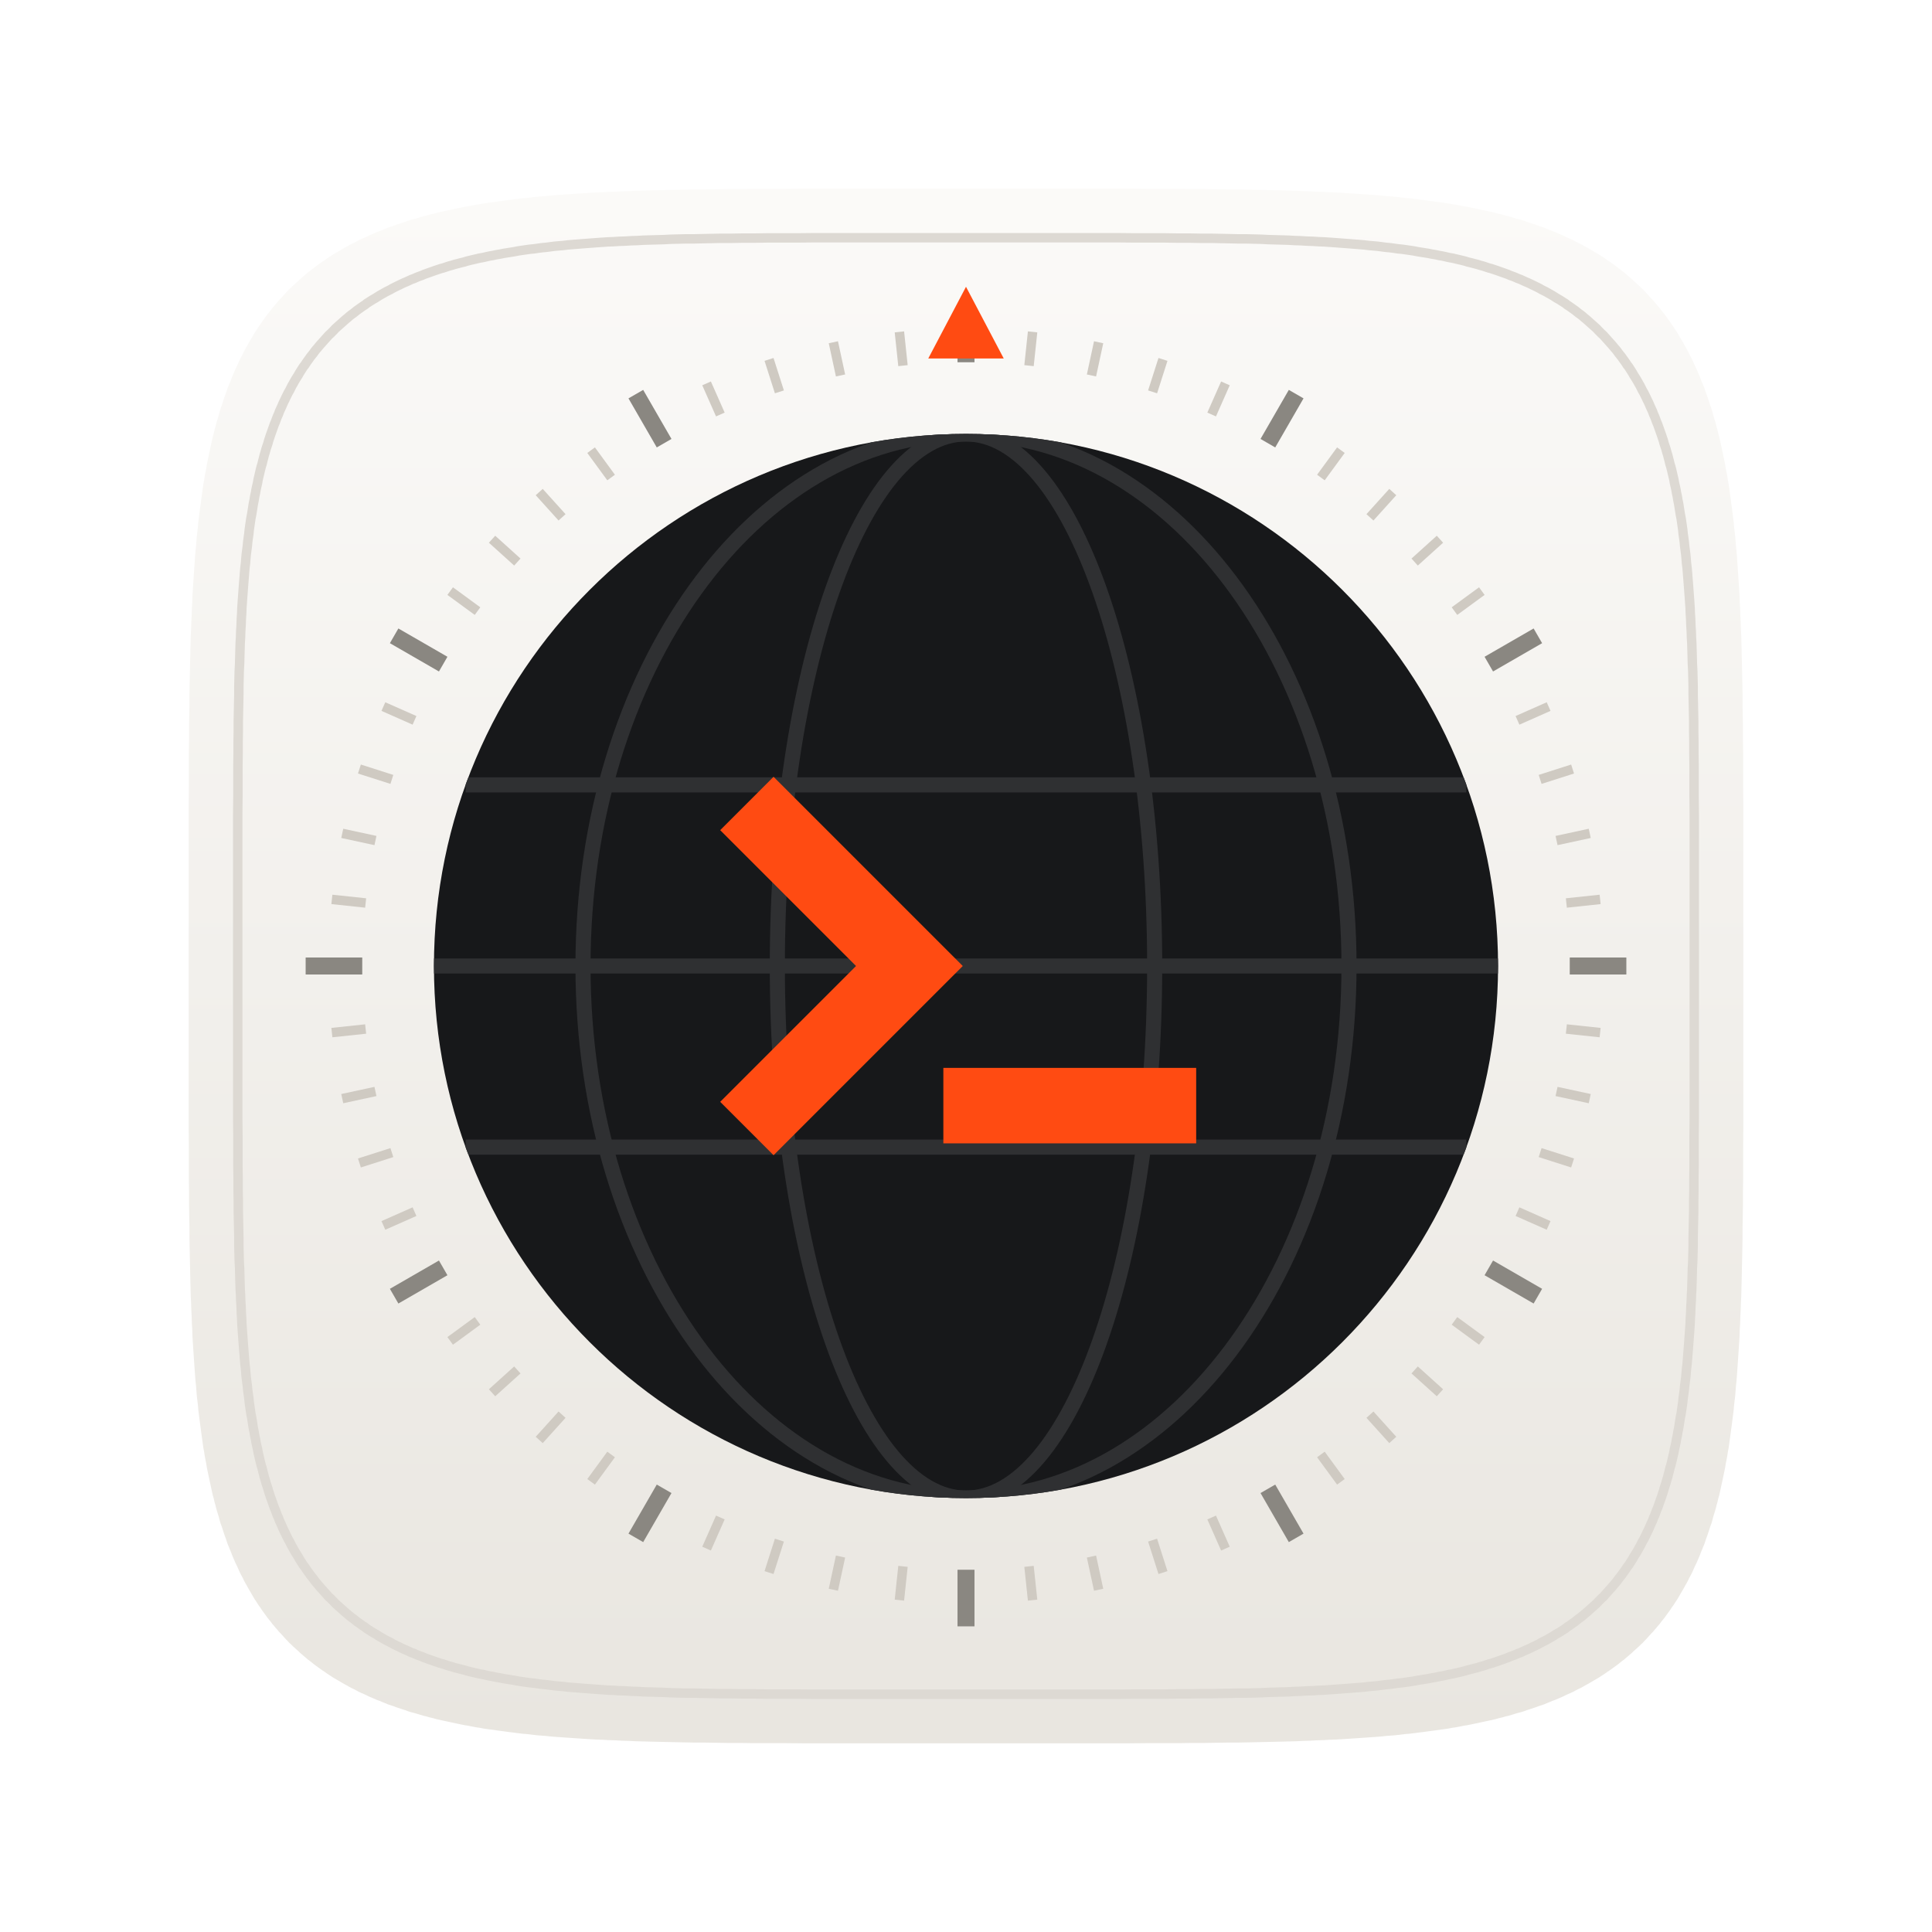
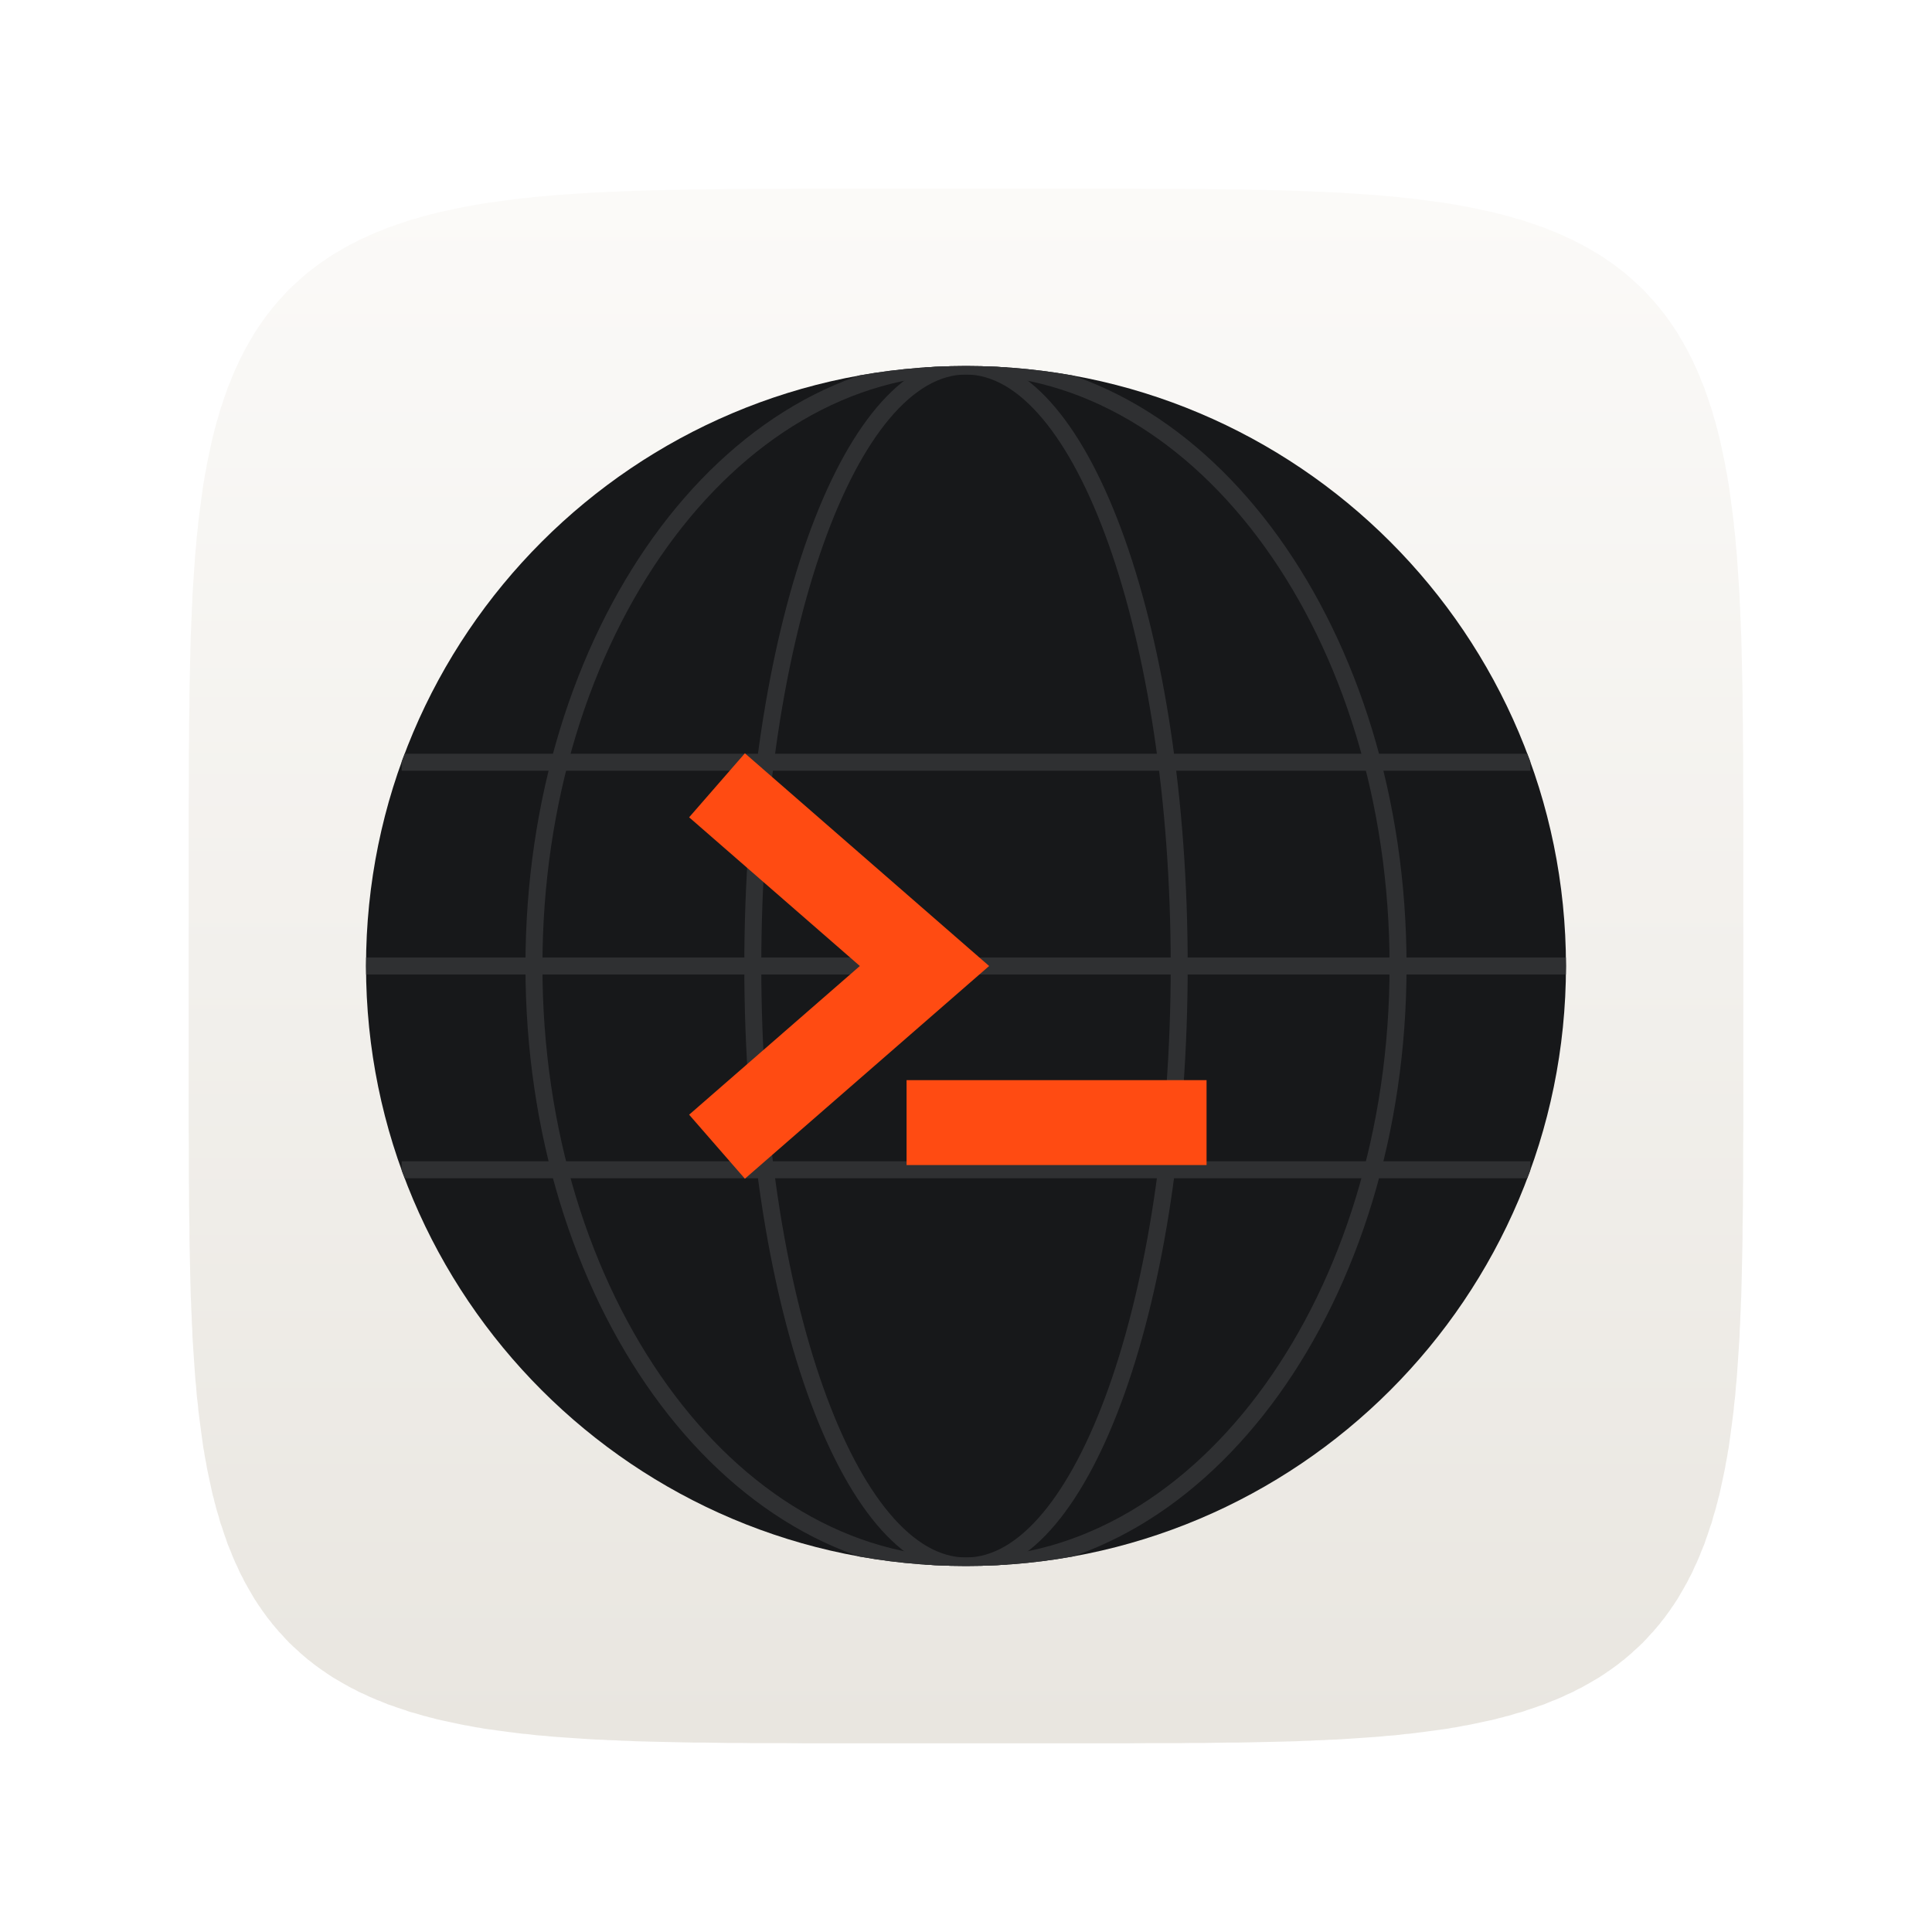
<svg xmlns="http://www.w3.org/2000/svg" viewBox="0 0 1024 1024" width="1024" height="1024">
  <defs>
    <linearGradient id="case" x1="0" y1="0" x2="0" y2="1">
      <stop offset="0" stop-color="#FBFAF8" />
      <stop offset="1" stop-color="#E9E6E0" />
    </linearGradient>
    <clipPath id="face">
-       <circle cx="512" cy="512" r="282" />
+       <circle cx="512" cy="512" r="318" />
    </clipPath>
  </defs>
  <path d="M924.0,512.0L924.0,567.1L924.0,584.7L924.0,597.5L923.9,608.0L923.9,616.9L923.9,624.8L923.8,632.0L923.8,638.6L923.7,644.7L923.6,650.4L923.6,655.8L923.5,660.9L923.4,665.7L923.3,670.3L923.2,674.7L923.1,679.0L923.0,683.0L922.9,687.0L922.7,690.8L922.6,694.5L922.4,698.0L922.3,701.5L922.1,704.9L922.0,708.2L921.8,711.4L921.6,714.5L921.4,717.5L921.2,720.5L921.0,723.4L920.8,726.3L920.6,729.1L920.4,731.8L920.1,734.5L919.9,737.1L919.7,739.7L919.4,742.2L919.1,744.7L918.9,747.2L918.6,749.6L918.3,751.9L918.0,754.3L917.7,756.5L917.4,758.8L917.1,761.0L916.8,763.2L916.5,765.4L916.2,767.5L915.8,769.6L915.5,771.6L915.1,773.7L914.7,775.7L914.4,777.6L914.0,779.6L913.6,781.5L913.2,783.4L912.8,785.3L912.4,787.1L912.0,789.0L911.6,790.8L911.2,792.6L910.7,794.3L910.3,796.1L909.8,797.8L909.4,799.5L908.9,801.2L908.4,802.8L907.9,804.5L907.5,806.1L907.0,807.7L906.4,809.3L905.9,810.9L905.4,812.4L904.9,813.9L904.3,815.5L903.8,817.0L903.3,818.5L902.7,819.9L902.1,821.4L901.5,822.8L901.0,824.2L900.4,825.6L899.8,827.0L899.2,828.4L898.5,829.8L897.9,831.1L897.3,832.5L896.7,833.8L896.0,835.1L895.3,836.4L894.7,837.7L894.0,839.0L893.3,840.2L892.6,841.5L891.9,842.7L891.2,843.9L890.5,845.1L889.8,846.3L889.1,847.5L888.3,848.7L887.6,849.8L886.8,851.0L886.0,852.1L885.3,853.2L884.5,854.3L883.7,855.4L882.9,856.5L882.1,857.6L881.2,858.7L880.4,859.7L879.6,860.8L878.7,861.8L877.9,862.8L877.0,863.8L876.1,864.9L875.2,865.8L874.3,866.8L873.4,867.8L872.5,868.8L871.6,869.7L870.7,870.7L869.7,871.6L868.8,872.5L867.8,873.4L866.8,874.3L865.8,875.2L864.9,876.1L863.8,877.0L862.8,877.9L861.8,878.7L860.8,879.6L859.7,880.4L858.7,881.2L857.6,882.1L856.5,882.9L855.4,883.7L854.3,884.5L853.2,885.3L852.1,886.0L851.0,886.8L849.8,887.6L848.7,888.3L847.5,889.1L846.3,889.8L845.1,890.5L843.9,891.2L842.7,891.9L841.5,892.6L840.2,893.3L839.0,894.0L837.7,894.7L836.4,895.3L835.1,896.0L833.8,896.7L832.5,897.3L831.1,897.9L829.8,898.5L828.4,899.2L827.0,899.8L825.6,900.4L824.2,901.0L822.8,901.5L821.4,902.1L819.9,902.7L818.5,903.3L817.0,903.8L815.5,904.3L813.9,904.9L812.4,905.4L810.9,905.9L809.3,906.4L807.7,907.0L806.1,907.5L804.5,907.9L802.8,908.4L801.2,908.9L799.5,909.4L797.8,909.8L796.1,910.3L794.3,910.7L792.6,911.2L790.8,911.6L789.0,912.0L787.1,912.4L785.3,912.8L783.4,913.2L781.5,913.6L779.6,914.0L777.6,914.4L775.7,914.7L773.7,915.1L771.6,915.5L769.6,915.8L767.5,916.2L765.4,916.5L763.2,916.8L761.0,917.1L758.8,917.4L756.5,917.7L754.3,918.0L751.9,918.3L749.6,918.6L747.2,918.9L744.7,919.1L742.2,919.4L739.7,919.7L737.1,919.9L734.5,920.1L731.8,920.4L729.1,920.6L726.3,920.8L723.4,921.0L720.5,921.2L717.5,921.4L714.5,921.6L711.4,921.8L708.2,922.0L704.9,922.1L701.5,922.3L698.0,922.4L694.5,922.6L690.8,922.7L687.0,922.9L683.0,923.0L679.0,923.1L674.7,923.2L670.3,923.3L665.7,923.4L660.9,923.5L655.8,923.6L650.4,923.6L644.7,923.7L638.6,923.8L632.0,923.8L624.8,923.9L616.9,923.9L608.0,923.9L597.5,924.0L584.7,924.0L567.1,924.0L512.0,924.0L456.9,924.0L439.3,924.0L426.5,924.0L416.0,923.9L407.1,923.9L399.2,923.9L392.0,923.8L385.4,923.8L379.3,923.7L373.6,923.6L368.2,923.6L363.1,923.5L358.3,923.4L353.7,923.3L349.3,923.2L345.0,923.1L341.0,923.0L337.0,922.9L333.2,922.7L329.5,922.6L326.0,922.4L322.5,922.3L319.1,922.1L315.8,922.0L312.6,921.8L309.5,921.6L306.5,921.4L303.5,921.2L300.6,921.0L297.7,920.8L294.9,920.6L292.2,920.4L289.5,920.1L286.9,919.9L284.3,919.7L281.8,919.4L279.3,919.1L276.8,918.9L274.4,918.6L272.1,918.3L269.7,918.0L267.5,917.7L265.2,917.4L263.0,917.1L260.8,916.8L258.6,916.5L256.5,916.2L254.4,915.8L252.4,915.5L250.3,915.1L248.3,914.7L246.4,914.4L244.4,914.0L242.5,913.6L240.6,913.2L238.7,912.8L236.9,912.4L235.0,912.0L233.2,911.6L231.4,911.2L229.7,910.7L227.9,910.3L226.2,909.8L224.5,909.4L222.8,908.9L221.2,908.4L219.5,907.9L217.9,907.5L216.3,907.0L214.7,906.4L213.1,905.9L211.6,905.4L210.1,904.9L208.5,904.3L207.0,903.8L205.5,903.3L204.1,902.7L202.6,902.1L201.2,901.5L199.8,901.0L198.4,900.4L197.0,899.8L195.6,899.2L194.2,898.5L192.9,897.9L191.5,897.3L190.2,896.7L188.9,896.0L187.6,895.3L186.3,894.7L185.0,894.0L183.8,893.3L182.5,892.6L181.3,891.9L180.1,891.2L178.9,890.5L177.7,889.8L176.5,889.1L175.3,888.3L174.2,887.6L173.0,886.8L171.9,886.0L170.8,885.3L169.7,884.5L168.6,883.7L167.5,882.9L166.4,882.1L165.3,881.2L164.3,880.4L163.2,879.6L162.2,878.7L161.2,877.9L160.2,877.0L159.1,876.1L158.2,875.2L157.2,874.3L156.2,873.4L155.2,872.5L154.3,871.6L153.3,870.7L152.4,869.7L151.5,868.8L150.6,867.8L149.7,866.8L148.8,865.8L147.9,864.9L147.0,863.8L146.1,862.8L145.3,861.8L144.4,860.8L143.6,859.7L142.8,858.7L141.9,857.6L141.1,856.5L140.3,855.4L139.5,854.3L138.7,853.2L138.0,852.1L137.2,851.0L136.4,849.8L135.7,848.7L134.9,847.5L134.2,846.3L133.5,845.1L132.8,843.9L132.1,842.7L131.4,841.5L130.7,840.2L130.0,839.0L129.3,837.7L128.7,836.4L128.0,835.1L127.3,833.8L126.7,832.5L126.1,831.1L125.5,829.8L124.8,828.4L124.2,827.0L123.6,825.6L123.0,824.2L122.5,822.8L121.9,821.4L121.3,819.9L120.7,818.5L120.2,817.0L119.7,815.5L119.1,813.9L118.6,812.4L118.1,810.9L117.6,809.3L117.0,807.7L116.5,806.1L116.1,804.5L115.6,802.8L115.1,801.2L114.6,799.5L114.2,797.8L113.7,796.1L113.3,794.3L112.8,792.6L112.4,790.8L112.0,789.0L111.6,787.1L111.2,785.3L110.8,783.4L110.4,781.5L110.0,779.6L109.6,777.6L109.3,775.7L108.9,773.7L108.5,771.6L108.2,769.6L107.8,767.5L107.5,765.4L107.2,763.2L106.9,761.0L106.6,758.8L106.3,756.5L106.0,754.3L105.7,751.9L105.4,749.6L105.1,747.2L104.9,744.7L104.6,742.2L104.3,739.7L104.1,737.1L103.9,734.5L103.6,731.8L103.4,729.1L103.2,726.3L103.0,723.4L102.8,720.5L102.6,717.5L102.4,714.5L102.2,711.4L102.0,708.2L101.9,704.9L101.7,701.5L101.6,698.0L101.4,694.5L101.3,690.8L101.1,687.0L101.0,683.0L100.9,679.0L100.8,674.7L100.7,670.3L100.6,665.7L100.5,660.9L100.4,655.8L100.4,650.4L100.3,644.7L100.2,638.6L100.2,632.0L100.1,624.8L100.1,616.9L100.1,608.0L100.0,597.5L100.0,584.7L100.0,567.1L100.0,512.0L100.0,456.9L100.0,439.3L100.0,426.5L100.1,416.0L100.1,407.1L100.1,399.2L100.2,392.0L100.2,385.4L100.3,379.3L100.4,373.6L100.4,368.2L100.5,363.1L100.6,358.3L100.7,353.7L100.8,349.3L100.9,345.0L101.0,341.0L101.1,337.0L101.3,333.2L101.4,329.5L101.6,326.0L101.7,322.5L101.9,319.1L102.0,315.8L102.2,312.6L102.4,309.5L102.6,306.5L102.8,303.5L103.0,300.6L103.2,297.7L103.4,294.9L103.6,292.2L103.9,289.5L104.1,286.9L104.3,284.3L104.6,281.8L104.9,279.3L105.1,276.8L105.4,274.4L105.7,272.1L106.0,269.7L106.3,267.5L106.6,265.2L106.9,263.0L107.2,260.8L107.5,258.6L107.8,256.5L108.2,254.4L108.5,252.4L108.9,250.3L109.3,248.3L109.6,246.4L110.0,244.4L110.4,242.5L110.8,240.6L111.2,238.7L111.6,236.9L112.0,235.0L112.4,233.2L112.8,231.4L113.3,229.7L113.7,227.9L114.2,226.2L114.6,224.5L115.1,222.8L115.6,221.2L116.1,219.5L116.5,217.9L117.0,216.3L117.6,214.7L118.1,213.1L118.6,211.6L119.1,210.1L119.7,208.5L120.2,207.0L120.7,205.5L121.3,204.1L121.9,202.6L122.5,201.2L123.0,199.8L123.6,198.4L124.2,197.0L124.8,195.6L125.5,194.2L126.1,192.9L126.7,191.5L127.3,190.2L128.0,188.9L128.7,187.6L129.3,186.3L130.0,185.0L130.7,183.8L131.4,182.5L132.1,181.3L132.8,180.1L133.5,178.9L134.2,177.7L134.9,176.5L135.7,175.3L136.4,174.2L137.2,173.0L138.0,171.9L138.7,170.8L139.5,169.7L140.3,168.6L141.1,167.5L141.9,166.4L142.8,165.3L143.6,164.3L144.4,163.2L145.3,162.2L146.1,161.2L147.0,160.2L147.9,159.1L148.8,158.2L149.7,157.2L150.6,156.2L151.5,155.2L152.4,154.3L153.3,153.3L154.3,152.4L155.2,151.5L156.2,150.6L157.2,149.7L158.2,148.8L159.1,147.9L160.2,147.0L161.2,146.1L162.2,145.3L163.2,144.4L164.3,143.6L165.3,142.8L166.4,141.9L167.5,141.1L168.6,140.3L169.7,139.5L170.8,138.7L171.9,138.0L173.0,137.2L174.2,136.4L175.3,135.7L176.5,134.9L177.7,134.2L178.9,133.5L180.1,132.8L181.3,132.1L182.5,131.4L183.8,130.7L185.0,130.0L186.3,129.3L187.6,128.7L188.9,128.0L190.2,127.3L191.5,126.7L192.9,126.1L194.2,125.5L195.6,124.8L197.0,124.2L198.4,123.6L199.8,123.0L201.2,122.5L202.6,121.9L204.1,121.3L205.5,120.7L207.0,120.2L208.5,119.7L210.1,119.1L211.6,118.6L213.1,118.1L214.7,117.6L216.3,117.0L217.9,116.5L219.5,116.1L221.2,115.6L222.8,115.1L224.5,114.6L226.2,114.2L227.9,113.7L229.7,113.3L231.4,112.8L233.2,112.4L235.0,112.0L236.9,111.6L238.7,111.2L240.6,110.8L242.5,110.4L244.4,110.0L246.4,109.6L248.3,109.3L250.3,108.9L252.4,108.5L254.4,108.2L256.5,107.8L258.6,107.5L260.8,107.2L263.0,106.9L265.2,106.6L267.5,106.3L269.7,106.0L272.1,105.7L274.4,105.4L276.8,105.1L279.3,104.9L281.8,104.6L284.3,104.3L286.9,104.1L289.5,103.9L292.2,103.6L294.9,103.4L297.7,103.2L300.6,103.0L303.5,102.8L306.5,102.6L309.5,102.4L312.6,102.2L315.8,102.0L319.1,101.9L322.5,101.7L326.0,101.6L329.5,101.4L333.2,101.3L337.0,101.1L341.0,101.0L345.0,100.9L349.3,100.8L353.7,100.7L358.3,100.6L363.1,100.5L368.2,100.4L373.6,100.4L379.3,100.3L385.4,100.2L392.0,100.2L399.2,100.1L407.1,100.1L416.0,100.1L426.5,100.0L439.3,100.0L456.9,100.0L512.0,100.0L567.1,100.0L584.7,100.0L597.5,100.0L608.0,100.1L616.9,100.1L624.8,100.1L632.0,100.2L638.6,100.2L644.7,100.3L650.4,100.4L655.8,100.4L660.9,100.5L665.7,100.6L670.3,100.7L674.7,100.8L679.0,100.9L683.0,101.0L687.0,101.1L690.8,101.3L694.5,101.4L698.0,101.6L701.5,101.7L704.9,101.9L708.2,102.0L711.4,102.2L714.5,102.4L717.5,102.6L720.5,102.8L723.4,103.0L726.3,103.2L729.1,103.4L731.8,103.6L734.5,103.9L737.1,104.1L739.7,104.3L742.2,104.6L744.7,104.9L747.2,105.1L749.6,105.4L751.9,105.7L754.3,106.0L756.5,106.3L758.8,106.6L761.0,106.9L763.2,107.2L765.4,107.5L767.5,107.8L769.6,108.2L771.6,108.5L773.7,108.9L775.7,109.3L777.6,109.6L779.6,110.0L781.5,110.4L783.4,110.8L785.3,111.2L787.1,111.6L789.0,112.0L790.8,112.4L792.6,112.8L794.3,113.3L796.1,113.7L797.8,114.2L799.5,114.6L801.2,115.1L802.8,115.6L804.5,116.1L806.1,116.5L807.7,117.0L809.3,117.6L810.9,118.1L812.4,118.6L813.9,119.1L815.5,119.7L817.0,120.2L818.5,120.7L819.9,121.3L821.4,121.9L822.8,122.5L824.2,123.0L825.6,123.6L827.0,124.2L828.4,124.8L829.8,125.5L831.1,126.1L832.5,126.7L833.8,127.3L835.1,128.0L836.4,128.7L837.7,129.3L839.0,130.0L840.2,130.7L841.5,131.4L842.7,132.1L843.9,132.8L845.1,133.5L846.3,134.2L847.5,134.9L848.7,135.7L849.8,136.4L851.0,137.2L852.1,138.0L853.2,138.7L854.3,139.5L855.4,140.3L856.5,141.1L857.6,141.9L858.7,142.8L859.7,143.6L860.8,144.4L861.8,145.3L862.8,146.1L863.8,147.0L864.9,147.9L865.8,148.8L866.8,149.7L867.8,150.6L868.8,151.5L869.7,152.4L870.7,153.3L871.6,154.3L872.5,155.2L873.4,156.2L874.3,157.2L875.2,158.2L876.1,159.1L877.0,160.2L877.9,161.2L878.7,162.2L879.6,163.2L880.4,164.3L881.2,165.3L882.1,166.4L882.9,167.5L883.7,168.6L884.5,169.7L885.3,170.8L886.0,171.9L886.8,173.0L887.6,174.2L888.3,175.3L889.1,176.5L889.8,177.7L890.5,178.9L891.2,180.1L891.9,181.3L892.6,182.5L893.3,183.8L894.0,185.0L894.7,186.3L895.3,187.6L896.0,188.9L896.7,190.2L897.3,191.5L897.9,192.9L898.5,194.2L899.2,195.6L899.8,197.0L900.4,198.4L901.0,199.8L901.5,201.2L902.1,202.6L902.7,204.1L903.3,205.5L903.8,207.0L904.3,208.5L904.9,210.1L905.4,211.6L905.9,213.1L906.4,214.7L907.0,216.3L907.5,217.9L907.9,219.5L908.4,221.2L908.9,222.8L909.4,224.5L909.8,226.2L910.3,227.9L910.7,229.7L911.2,231.4L911.6,233.2L912.0,235.0L912.4,236.9L912.8,238.7L913.2,240.6L913.6,242.5L914.0,244.4L914.4,246.4L914.7,248.3L915.1,250.3L915.5,252.4L915.8,254.4L916.2,256.5L916.5,258.6L916.8,260.8L917.1,263.0L917.4,265.2L917.7,267.5L918.0,269.7L918.3,272.1L918.6,274.4L918.9,276.8L919.1,279.3L919.4,281.8L919.7,284.3L919.9,286.9L920.1,289.5L920.4,292.2L920.6,294.9L920.8,297.7L921.0,300.6L921.2,303.5L921.4,306.5L921.6,309.5L921.8,312.6L922.0,315.8L922.1,319.1L922.3,322.5L922.4,326.0L922.6,329.5L922.7,333.2L922.9,337.0L923.0,341.0L923.1,345.0L923.2,349.3L923.3,353.7L923.4,358.3L923.5,363.1L923.6,368.2L923.6,373.6L923.7,379.3L923.8,385.4L923.8,392.0L923.9,399.2L923.9,407.1L923.9,416.0L924.0,426.5L924.0,439.3L924.0,456.9Z" fill="url(#case)" />
-   <path d="M898.0,512.0L898.0,563.6L898.0,580.1L898.0,592.1L897.9,601.9L897.9,610.3L897.9,617.7L897.8,624.4L897.8,630.6L897.7,636.3L897.7,641.7L897.6,646.7L897.5,651.5L897.4,656.0L897.4,660.3L897.3,664.4L897.2,668.4L897.0,672.2L896.9,675.9L896.8,679.5L896.7,682.9L896.5,686.3L896.4,689.5L896.2,692.7L896.1,695.8L895.9,698.8L895.8,701.7L895.6,704.6L895.4,707.4L895.2,710.1L895.0,712.8L894.8,715.4L894.6,717.9L894.4,720.5L894.2,722.9L893.9,725.3L893.7,727.7L893.5,730.0L893.2,732.3L892.9,734.6L892.7,736.8L892.4,739.0L892.1,741.1L891.9,743.2L891.6,745.3L891.3,747.4L891.0,749.4L890.6,751.4L890.3,753.3L890.0,755.2L889.7,757.1L889.3,759.0L889.0,760.9L888.6,762.7L888.3,764.5L887.9,766.3L887.5,768.0L887.2,769.8L886.8,771.5L886.4,773.2L886.0,774.9L885.6,776.5L885.1,778.1L884.7,779.8L884.3,781.3L883.9,782.9L883.4,784.5L883.0,786.0L882.5,787.5L882.0,789.0L881.6,790.5L881.1,792.0L880.6,793.5L880.1,794.9L879.6,796.3L879.1,797.7L878.6,799.1L878.0,800.5L877.5,801.9L877.0,803.2L876.4,804.5L875.9,805.9L875.3,807.2L874.7,808.5L874.2,809.7L873.6,811.0L873.0,812.2L872.4,813.5L871.8,814.7L871.2,815.9L870.5,817.1L869.9,818.3L869.3,819.5L868.6,820.7L868.0,821.8L867.3,823.0L866.6,824.1L865.9,825.2L865.3,826.3L864.6,827.4L863.9,828.5L863.2,829.6L862.4,830.6L861.7,831.7L861.0,832.7L860.2,833.8L859.5,834.8L858.7,835.8L857.9,836.8L857.2,837.8L856.4,838.8L855.6,839.7L854.8,840.7L854.0,841.6L853.1,842.6L852.3,843.5L851.5,844.4L850.6,845.4L849.8,846.3L848.9,847.1L848.0,848.0L847.1,848.9L846.3,849.8L845.4,850.6L844.4,851.5L843.5,852.3L842.6,853.1L841.6,854.0L840.7,854.8L839.7,855.6L838.8,856.4L837.8,857.2L836.8,857.9L835.8,858.7L834.8,859.5L833.8,860.2L832.7,861.0L831.7,861.7L830.6,862.4L829.6,863.2L828.5,863.9L827.4,864.6L826.3,865.3L825.2,865.9L824.1,866.6L823.0,867.3L821.8,868.0L820.7,868.6L819.5,869.3L818.3,869.9L817.1,870.5L815.9,871.2L814.7,871.8L813.5,872.4L812.2,873.0L811.0,873.6L809.7,874.2L808.5,874.7L807.2,875.3L805.9,875.9L804.5,876.4L803.2,877.0L801.9,877.5L800.5,878.0L799.1,878.6L797.7,879.1L796.3,879.6L794.9,880.1L793.5,880.6L792.0,881.1L790.5,881.6L789.0,882.0L787.5,882.5L786.0,883.0L784.5,883.4L782.9,883.9L781.3,884.3L779.8,884.7L778.1,885.1L776.5,885.6L774.9,886.0L773.2,886.4L771.5,886.8L769.8,887.2L768.0,887.5L766.3,887.9L764.5,888.3L762.7,888.6L760.9,889.0L759.0,889.3L757.1,889.7L755.2,890.0L753.3,890.3L751.4,890.6L749.4,891.0L747.4,891.3L745.3,891.6L743.2,891.9L741.1,892.1L739.0,892.4L736.8,892.7L734.6,892.9L732.3,893.2L730.0,893.5L727.7,893.7L725.3,893.9L722.9,894.2L720.5,894.4L717.9,894.6L715.4,894.8L712.8,895.0L710.1,895.2L707.4,895.4L704.6,895.6L701.7,895.8L698.8,895.9L695.8,896.1L692.7,896.2L689.5,896.4L686.3,896.5L682.9,896.7L679.5,896.8L675.9,896.9L672.2,897.0L668.4,897.2L664.4,897.3L660.3,897.4L656.0,897.4L651.5,897.5L646.7,897.6L641.7,897.7L636.3,897.7L630.6,897.8L624.4,897.8L617.7,897.9L610.3,897.9L601.9,897.9L592.1,898.0L580.1,898.0L563.6,898.0L512.0,898.0L460.4,898.0L443.9,898.0L431.9,898.0L422.1,897.9L413.7,897.9L406.3,897.9L399.6,897.8L393.4,897.8L387.7,897.7L382.3,897.7L377.3,897.6L372.5,897.5L368.0,897.4L363.7,897.4L359.6,897.3L355.6,897.2L351.8,897.0L348.1,896.9L344.5,896.8L341.1,896.7L337.7,896.5L334.5,896.4L331.3,896.2L328.2,896.1L325.2,895.9L322.3,895.8L319.4,895.6L316.6,895.4L313.9,895.2L311.2,895.0L308.6,894.8L306.1,894.6L303.5,894.4L301.1,894.2L298.7,893.9L296.3,893.7L294.0,893.5L291.7,893.2L289.4,892.9L287.2,892.7L285.0,892.4L282.9,892.1L280.8,891.9L278.7,891.6L276.6,891.3L274.6,891.0L272.6,890.6L270.7,890.3L268.8,890.0L266.9,889.7L265.0,889.3L263.1,889.0L261.3,888.6L259.5,888.3L257.7,887.9L256.0,887.5L254.2,887.2L252.5,886.8L250.8,886.4L249.1,886.0L247.5,885.6L245.9,885.1L244.2,884.7L242.7,884.3L241.1,883.9L239.5,883.4L238.0,883.0L236.5,882.5L235.0,882.0L233.5,881.6L232.0,881.1L230.5,880.6L229.1,880.1L227.7,879.6L226.3,879.1L224.9,878.6L223.5,878.0L222.1,877.5L220.8,877.0L219.5,876.4L218.1,875.9L216.8,875.3L215.5,874.7L214.3,874.2L213.0,873.6L211.8,873.0L210.5,872.4L209.3,871.8L208.1,871.2L206.9,870.5L205.7,869.9L204.5,869.3L203.3,868.6L202.2,868.0L201.0,867.3L199.9,866.6L198.8,865.9L197.7,865.3L196.6,864.6L195.5,863.9L194.4,863.2L193.4,862.4L192.3,861.7L191.3,861.0L190.2,860.2L189.2,859.5L188.2,858.7L187.2,857.9L186.2,857.2L185.2,856.4L184.3,855.6L183.3,854.8L182.4,854.0L181.4,853.1L180.5,852.3L179.6,851.5L178.6,850.6L177.7,849.8L176.9,848.9L176.0,848.0L175.1,847.1L174.2,846.3L173.4,845.4L172.5,844.4L171.7,843.5L170.9,842.6L170.0,841.6L169.2,840.7L168.4,839.7L167.6,838.8L166.8,837.8L166.1,836.8L165.3,835.8L164.5,834.8L163.8,833.8L163.0,832.7L162.3,831.7L161.6,830.6L160.8,829.6L160.1,828.5L159.4,827.4L158.7,826.3L158.1,825.2L157.4,824.1L156.7,823.0L156.0,821.8L155.4,820.7L154.7,819.5L154.1,818.3L153.5,817.1L152.8,815.9L152.2,814.7L151.6,813.5L151.0,812.2L150.4,811.0L149.8,809.7L149.3,808.5L148.7,807.2L148.1,805.9L147.6,804.5L147.0,803.2L146.5,801.9L146.0,800.5L145.4,799.1L144.9,797.7L144.4,796.3L143.9,794.9L143.4,793.5L142.9,792.0L142.4,790.5L142.0,789.0L141.5,787.5L141.0,786.0L140.6,784.5L140.1,782.9L139.7,781.3L139.3,779.8L138.9,778.1L138.4,776.5L138.0,774.9L137.6,773.2L137.2,771.5L136.8,769.8L136.5,768.0L136.1,766.3L135.7,764.5L135.4,762.7L135.0,760.9L134.7,759.0L134.3,757.1L134.0,755.2L133.7,753.3L133.4,751.4L133.0,749.4L132.7,747.4L132.4,745.3L132.1,743.2L131.9,741.1L131.6,739.0L131.3,736.8L131.1,734.6L130.8,732.3L130.5,730.0L130.3,727.7L130.1,725.3L129.8,722.9L129.6,720.5L129.4,717.9L129.2,715.4L129.0,712.8L128.8,710.1L128.6,707.4L128.4,704.6L128.2,701.7L128.1,698.8L127.9,695.8L127.8,692.7L127.6,689.5L127.5,686.3L127.3,682.9L127.2,679.5L127.1,675.9L127.0,672.2L126.8,668.4L126.7,664.4L126.6,660.3L126.6,656.0L126.5,651.5L126.4,646.7L126.3,641.7L126.3,636.3L126.2,630.6L126.2,624.4L126.1,617.7L126.1,610.3L126.1,601.9L126.0,592.1L126.0,580.1L126.0,563.6L126.0,512.0L126.0,460.4L126.0,443.9L126.0,431.9L126.1,422.1L126.1,413.7L126.1,406.3L126.2,399.6L126.2,393.4L126.3,387.7L126.3,382.3L126.4,377.3L126.5,372.5L126.6,368.0L126.6,363.7L126.7,359.6L126.8,355.6L127.0,351.8L127.1,348.1L127.2,344.5L127.3,341.1L127.5,337.7L127.6,334.5L127.8,331.3L127.9,328.2L128.1,325.2L128.2,322.3L128.4,319.4L128.6,316.6L128.8,313.9L129.0,311.2L129.2,308.6L129.4,306.1L129.6,303.5L129.8,301.1L130.1,298.7L130.3,296.3L130.5,294.0L130.8,291.7L131.1,289.4L131.3,287.2L131.6,285.0L131.9,282.9L132.1,280.8L132.4,278.7L132.7,276.6L133.0,274.6L133.4,272.6L133.7,270.7L134.0,268.8L134.3,266.9L134.7,265.0L135.0,263.1L135.4,261.3L135.7,259.5L136.1,257.7L136.5,256.0L136.8,254.2L137.2,252.5L137.6,250.8L138.0,249.1L138.4,247.5L138.9,245.9L139.3,244.2L139.7,242.7L140.1,241.1L140.6,239.5L141.0,238.0L141.5,236.5L142.0,235.0L142.4,233.5L142.9,232.0L143.4,230.5L143.9,229.1L144.4,227.7L144.9,226.3L145.4,224.9L146.0,223.5L146.5,222.1L147.0,220.8L147.6,219.5L148.1,218.1L148.7,216.8L149.3,215.5L149.8,214.3L150.4,213.0L151.0,211.8L151.6,210.5L152.2,209.3L152.8,208.1L153.5,206.9L154.1,205.7L154.7,204.5L155.4,203.3L156.0,202.2L156.7,201.0L157.4,199.9L158.1,198.8L158.7,197.7L159.4,196.6L160.1,195.5L160.8,194.4L161.6,193.4L162.3,192.3L163.0,191.3L163.8,190.2L164.5,189.2L165.3,188.2L166.1,187.2L166.8,186.2L167.6,185.2L168.4,184.3L169.2,183.3L170.0,182.4L170.9,181.4L171.7,180.5L172.5,179.6L173.4,178.6L174.2,177.7L175.1,176.9L176.0,176.0L176.9,175.1L177.7,174.2L178.6,173.4L179.6,172.5L180.5,171.7L181.4,170.9L182.4,170.0L183.3,169.2L184.3,168.4L185.2,167.6L186.2,166.8L187.2,166.1L188.2,165.3L189.2,164.5L190.2,163.8L191.3,163.0L192.3,162.3L193.4,161.6L194.4,160.8L195.5,160.1L196.6,159.4L197.7,158.7L198.8,158.1L199.9,157.4L201.0,156.7L202.2,156.0L203.3,155.4L204.5,154.7L205.7,154.1L206.9,153.5L208.1,152.8L209.3,152.2L210.5,151.6L211.8,151.0L213.0,150.4L214.3,149.8L215.5,149.3L216.8,148.7L218.1,148.1L219.5,147.6L220.8,147.0L222.1,146.5L223.5,146.0L224.9,145.4L226.3,144.9L227.7,144.4L229.1,143.9L230.5,143.4L232.0,142.9L233.5,142.4L235.0,142.0L236.5,141.5L238.0,141.0L239.5,140.6L241.1,140.1L242.7,139.7L244.2,139.3L245.9,138.9L247.5,138.4L249.1,138.0L250.8,137.6L252.5,137.2L254.2,136.8L256.0,136.5L257.7,136.1L259.5,135.7L261.3,135.4L263.1,135.0L265.0,134.7L266.9,134.3L268.8,134.0L270.7,133.7L272.6,133.4L274.6,133.0L276.6,132.7L278.7,132.4L280.8,132.1L282.9,131.9L285.0,131.6L287.2,131.3L289.4,131.1L291.7,130.8L294.0,130.5L296.3,130.3L298.7,130.1L301.1,129.8L303.5,129.6L306.1,129.4L308.6,129.2L311.2,129.0L313.9,128.8L316.6,128.6L319.4,128.4L322.3,128.2L325.2,128.1L328.2,127.9L331.3,127.8L334.5,127.6L337.7,127.5L341.1,127.3L344.5,127.2L348.1,127.1L351.8,127.0L355.6,126.8L359.6,126.7L363.7,126.6L368.0,126.6L372.5,126.5L377.3,126.4L382.3,126.3L387.7,126.3L393.4,126.2L399.6,126.2L406.3,126.1L413.7,126.1L422.1,126.1L431.9,126.0L443.9,126.0L460.4,126.0L512.0,126.0L563.6,126.0L580.1,126.0L592.1,126.0L601.9,126.1L610.3,126.1L617.7,126.1L624.4,126.2L630.6,126.2L636.3,126.3L641.7,126.3L646.7,126.4L651.5,126.5L656.0,126.6L660.3,126.6L664.4,126.7L668.4,126.8L672.2,127.0L675.9,127.1L679.5,127.2L682.9,127.3L686.3,127.5L689.5,127.6L692.7,127.8L695.8,127.9L698.8,128.1L701.7,128.2L704.6,128.4L707.4,128.6L710.1,128.8L712.8,129.0L715.4,129.2L717.9,129.4L720.5,129.6L722.9,129.8L725.3,130.1L727.7,130.3L730.0,130.5L732.3,130.8L734.6,131.1L736.8,131.3L739.0,131.6L741.1,131.9L743.2,132.1L745.3,132.4L747.4,132.7L749.4,133.0L751.4,133.4L753.3,133.7L755.2,134.0L757.1,134.3L759.0,134.7L760.9,135.0L762.7,135.4L764.5,135.7L766.3,136.1L768.0,136.5L769.8,136.8L771.5,137.2L773.2,137.6L774.9,138.0L776.5,138.4L778.1,138.9L779.8,139.3L781.3,139.7L782.9,140.1L784.5,140.6L786.0,141.0L787.5,141.5L789.0,142.0L790.5,142.4L792.0,142.9L793.5,143.4L794.9,143.9L796.3,144.4L797.7,144.9L799.1,145.4L800.5,146.0L801.9,146.5L803.2,147.0L804.5,147.6L805.9,148.1L807.2,148.7L808.5,149.3L809.7,149.8L811.0,150.4L812.2,151.0L813.5,151.6L814.7,152.2L815.9,152.8L817.1,153.5L818.3,154.1L819.5,154.7L820.7,155.4L821.8,156.0L823.0,156.7L824.1,157.4L825.2,158.1L826.3,158.7L827.4,159.4L828.5,160.1L829.6,160.8L830.6,161.6L831.7,162.3L832.7,163.0L833.8,163.8L834.8,164.5L835.8,165.3L836.8,166.1L837.8,166.8L838.8,167.6L839.7,168.4L840.7,169.2L841.6,170.0L842.6,170.9L843.5,171.7L844.4,172.5L845.4,173.4L846.3,174.2L847.1,175.1L848.0,176.0L848.9,176.9L849.8,177.7L850.6,178.6L851.5,179.6L852.3,180.5L853.1,181.4L854.0,182.4L854.8,183.3L855.6,184.3L856.4,185.2L857.2,186.2L857.9,187.2L858.7,188.2L859.5,189.2L860.2,190.2L861.0,191.3L861.7,192.3L862.4,193.4L863.2,194.4L863.9,195.5L864.6,196.6L865.3,197.7L865.9,198.8L866.6,199.9L867.3,201.0L868.0,202.2L868.6,203.3L869.3,204.5L869.9,205.7L870.5,206.9L871.2,208.1L871.8,209.3L872.4,210.5L873.0,211.8L873.6,213.0L874.2,214.3L874.7,215.5L875.3,216.8L875.9,218.1L876.4,219.5L877.0,220.8L877.5,222.1L878.0,223.5L878.6,224.9L879.1,226.3L879.6,227.7L880.1,229.1L880.6,230.5L881.1,232.0L881.6,233.5L882.0,235.0L882.5,236.5L883.0,238.0L883.4,239.5L883.9,241.1L884.3,242.7L884.7,244.2L885.1,245.9L885.6,247.5L886.0,249.1L886.4,250.8L886.8,252.5L887.2,254.2L887.5,256.0L887.9,257.7L888.3,259.5L888.6,261.3L889.0,263.1L889.3,265.0L889.7,266.9L890.0,268.8L890.3,270.7L890.6,272.6L891.0,274.6L891.3,276.6L891.6,278.7L891.9,280.8L892.1,282.9L892.4,285.0L892.7,287.2L892.9,289.4L893.2,291.7L893.5,294.0L893.7,296.3L893.9,298.7L894.2,301.1L894.4,303.5L894.6,306.1L894.8,308.6L895.0,311.2L895.2,313.9L895.4,316.6L895.6,319.4L895.8,322.3L895.9,325.2L896.1,328.2L896.2,331.3L896.4,334.5L896.5,337.7L896.7,341.1L896.8,344.5L896.9,348.1L897.0,351.8L897.2,355.6L897.3,359.6L897.4,363.7L897.4,368.0L897.5,372.5L897.6,377.3L897.7,382.3L897.7,387.7L897.8,393.4L897.8,399.6L897.9,406.3L897.9,413.7L897.9,422.1L898.0,431.9L898.0,443.9L898.0,460.4Z" fill="none" stroke="#DDD9D3" stroke-width="5" />
-   <g fill="none" stroke-linecap="butt">
-     <path d="M512.0 192.0 L512.0 162.0" stroke="#8A8781" stroke-width="9" />
-     <path d="M545.4 193.8 L547.3 175.9" stroke="#CFCAC2" stroke-width="5" />
-     <path d="M578.5 199.0 L582.3 181.4" stroke="#CFCAC2" stroke-width="5" />
-     <path d="M610.9 207.7 L616.4 190.5" stroke="#CFCAC2" stroke-width="5" />
-     <path d="M642.2 219.7 L649.5 203.2" stroke="#CFCAC2" stroke-width="5" />
-     <path d="M672.0 234.9 L687.0 208.9" stroke="#8A8781" stroke-width="9" />
-     <path d="M700.1 253.1 L710.7 238.6" stroke="#CFCAC2" stroke-width="5" />
-     <path d="M726.1 274.2 L738.2 260.8" stroke="#CFCAC2" stroke-width="5" />
-     <path d="M749.8 297.9 L763.2 285.8" stroke="#CFCAC2" stroke-width="5" />
-     <path d="M770.9 323.9 L785.4 313.3" stroke="#CFCAC2" stroke-width="5" />
-     <path d="M789.1 352.0 L815.1 337.0" stroke="#8A8781" stroke-width="9" />
-     <path d="M804.3 381.8 L820.8 374.5" stroke="#CFCAC2" stroke-width="5" />
-     <path d="M816.3 413.1 L833.5 407.6" stroke="#CFCAC2" stroke-width="5" />
-     <path d="M825.0 445.5 L842.6 441.7" stroke="#CFCAC2" stroke-width="5" />
-     <path d="M830.2 478.6 L848.1 476.7" stroke="#CFCAC2" stroke-width="5" />
-     <path d="M832.0 512.0 L862.0 512.0" stroke="#8A8781" stroke-width="9" />
-     <path d="M830.2 545.4 L848.1 547.3" stroke="#CFCAC2" stroke-width="5" />
-     <path d="M825.0 578.5 L842.6 582.3" stroke="#CFCAC2" stroke-width="5" />
-     <path d="M816.3 610.9 L833.5 616.4" stroke="#CFCAC2" stroke-width="5" />
-     <path d="M804.3 642.2 L820.8 649.5" stroke="#CFCAC2" stroke-width="5" />
-     <path d="M789.1 672.0 L815.1 687.0" stroke="#8A8781" stroke-width="9" />
-     <path d="M770.9 700.1 L785.4 710.7" stroke="#CFCAC2" stroke-width="5" />
-     <path d="M749.8 726.1 L763.2 738.2" stroke="#CFCAC2" stroke-width="5" />
-     <path d="M726.1 749.8 L738.2 763.2" stroke="#CFCAC2" stroke-width="5" />
-     <path d="M700.1 770.9 L710.7 785.4" stroke="#CFCAC2" stroke-width="5" />
-     <path d="M672.0 789.1 L687.0 815.1" stroke="#8A8781" stroke-width="9" />
-     <path d="M642.2 804.3 L649.5 820.8" stroke="#CFCAC2" stroke-width="5" />
-     <path d="M610.9 816.3 L616.4 833.5" stroke="#CFCAC2" stroke-width="5" />
-     <path d="M578.5 825.0 L582.3 842.6" stroke="#CFCAC2" stroke-width="5" />
-     <path d="M545.4 830.2 L547.3 848.1" stroke="#CFCAC2" stroke-width="5" />
-     <path d="M512.0 832.0 L512.0 862.0" stroke="#8A8781" stroke-width="9" />
-     <path d="M478.6 830.2 L476.7 848.1" stroke="#CFCAC2" stroke-width="5" />
-     <path d="M445.5 825.0 L441.7 842.6" stroke="#CFCAC2" stroke-width="5" />
-     <path d="M413.1 816.3 L407.6 833.5" stroke="#CFCAC2" stroke-width="5" />
-     <path d="M381.8 804.3 L374.5 820.8" stroke="#CFCAC2" stroke-width="5" />
-     <path d="M352.0 789.1 L337.0 815.1" stroke="#8A8781" stroke-width="9" />
-     <path d="M323.9 770.9 L313.3 785.4" stroke="#CFCAC2" stroke-width="5" />
-     <path d="M297.9 749.8 L285.8 763.2" stroke="#CFCAC2" stroke-width="5" />
-     <path d="M274.2 726.1 L260.8 738.2" stroke="#CFCAC2" stroke-width="5" />
-     <path d="M253.1 700.1 L238.6 710.7" stroke="#CFCAC2" stroke-width="5" />
-     <path d="M234.9 672.0 L208.9 687.0" stroke="#8A8781" stroke-width="9" />
-     <path d="M219.7 642.2 L203.2 649.5" stroke="#CFCAC2" stroke-width="5" />
-     <path d="M207.7 610.9 L190.5 616.4" stroke="#CFCAC2" stroke-width="5" />
-     <path d="M199.0 578.5 L181.4 582.3" stroke="#CFCAC2" stroke-width="5" />
-     <path d="M193.8 545.4 L175.9 547.3" stroke="#CFCAC2" stroke-width="5" />
-     <path d="M192.0 512.0 L162.0 512.0" stroke="#8A8781" stroke-width="9" />
-     <path d="M193.8 478.6 L175.9 476.7" stroke="#CFCAC2" stroke-width="5" />
-     <path d="M199.0 445.5 L181.4 441.7" stroke="#CFCAC2" stroke-width="5" />
-     <path d="M207.7 413.1 L190.5 407.6" stroke="#CFCAC2" stroke-width="5" />
-     <path d="M219.7 381.8 L203.2 374.5" stroke="#CFCAC2" stroke-width="5" />
-     <path d="M234.9 352.0 L208.9 337.0" stroke="#8A8781" stroke-width="9" />
-     <path d="M253.1 323.9 L238.6 313.3" stroke="#CFCAC2" stroke-width="5" />
-     <path d="M274.2 297.9 L260.8 285.8" stroke="#CFCAC2" stroke-width="5" />
-     <path d="M297.9 274.2 L285.8 260.8" stroke="#CFCAC2" stroke-width="5" />
-     <path d="M323.9 253.1 L313.3 238.6" stroke="#CFCAC2" stroke-width="5" />
-     <path d="M352.0 234.9 L337.0 208.9" stroke="#8A8781" stroke-width="9" />
-     <path d="M381.8 219.7 L374.5 203.2" stroke="#CFCAC2" stroke-width="5" />
-     <path d="M413.1 207.7 L407.6 190.5" stroke="#CFCAC2" stroke-width="5" />
-     <path d="M445.5 199.0 L441.7 181.4" stroke="#CFCAC2" stroke-width="5" />
-     <path d="M478.6 193.8 L476.7 175.9" stroke="#CFCAC2" stroke-width="5" />
+   <circle cx="512" cy="512" r="318" fill="#17181A" />
+   <g clip-path="url(#face)" fill="none" stroke="#2F3032" stroke-width="9">
+     <ellipse cx="512" cy="512" rx="113" ry="318" />
+     <ellipse cx="512" cy="512" rx="229" ry="318" />
+     <path d="M212.9 404 H811.1" />
+     <path d="M194.0 512 H830.0" />
+     <path d="M212.9 620 H811.1" />
  </g>
-   <path d="M512 152 L532 190 L492 190 Z" fill="#FF4B12" />
-   <circle cx="512" cy="512" r="282" fill="#17181A" />
-   <g clip-path="url(#face)" fill="none" stroke="#2F3032" stroke-width="8">
-     <ellipse cx="512" cy="512" rx="100" ry="282" />
-     <ellipse cx="512" cy="512" rx="203" ry="282" />
-     <path d="M246.8 416 H777.2" />
-     <path d="M230.0 512 H794.0" />
-     <path d="M246.8 608 H777.2" />
-   </g>
-   <g fill="none" stroke="#FF4B12" stroke-width="40" stroke-linecap="square" stroke-linejoin="miter">
-     <path d="M410 440 L482 512 L410 584" />
-     <path d="M520 586 H614" />
+   <g fill="none" stroke="#FF4B12" stroke-width="45" stroke-linecap="square" stroke-linejoin="miter">
+     <path d="M397 431 L490 512 L397 593" />
+     <path d="M503 595 H617" />
  </g>
</svg>
